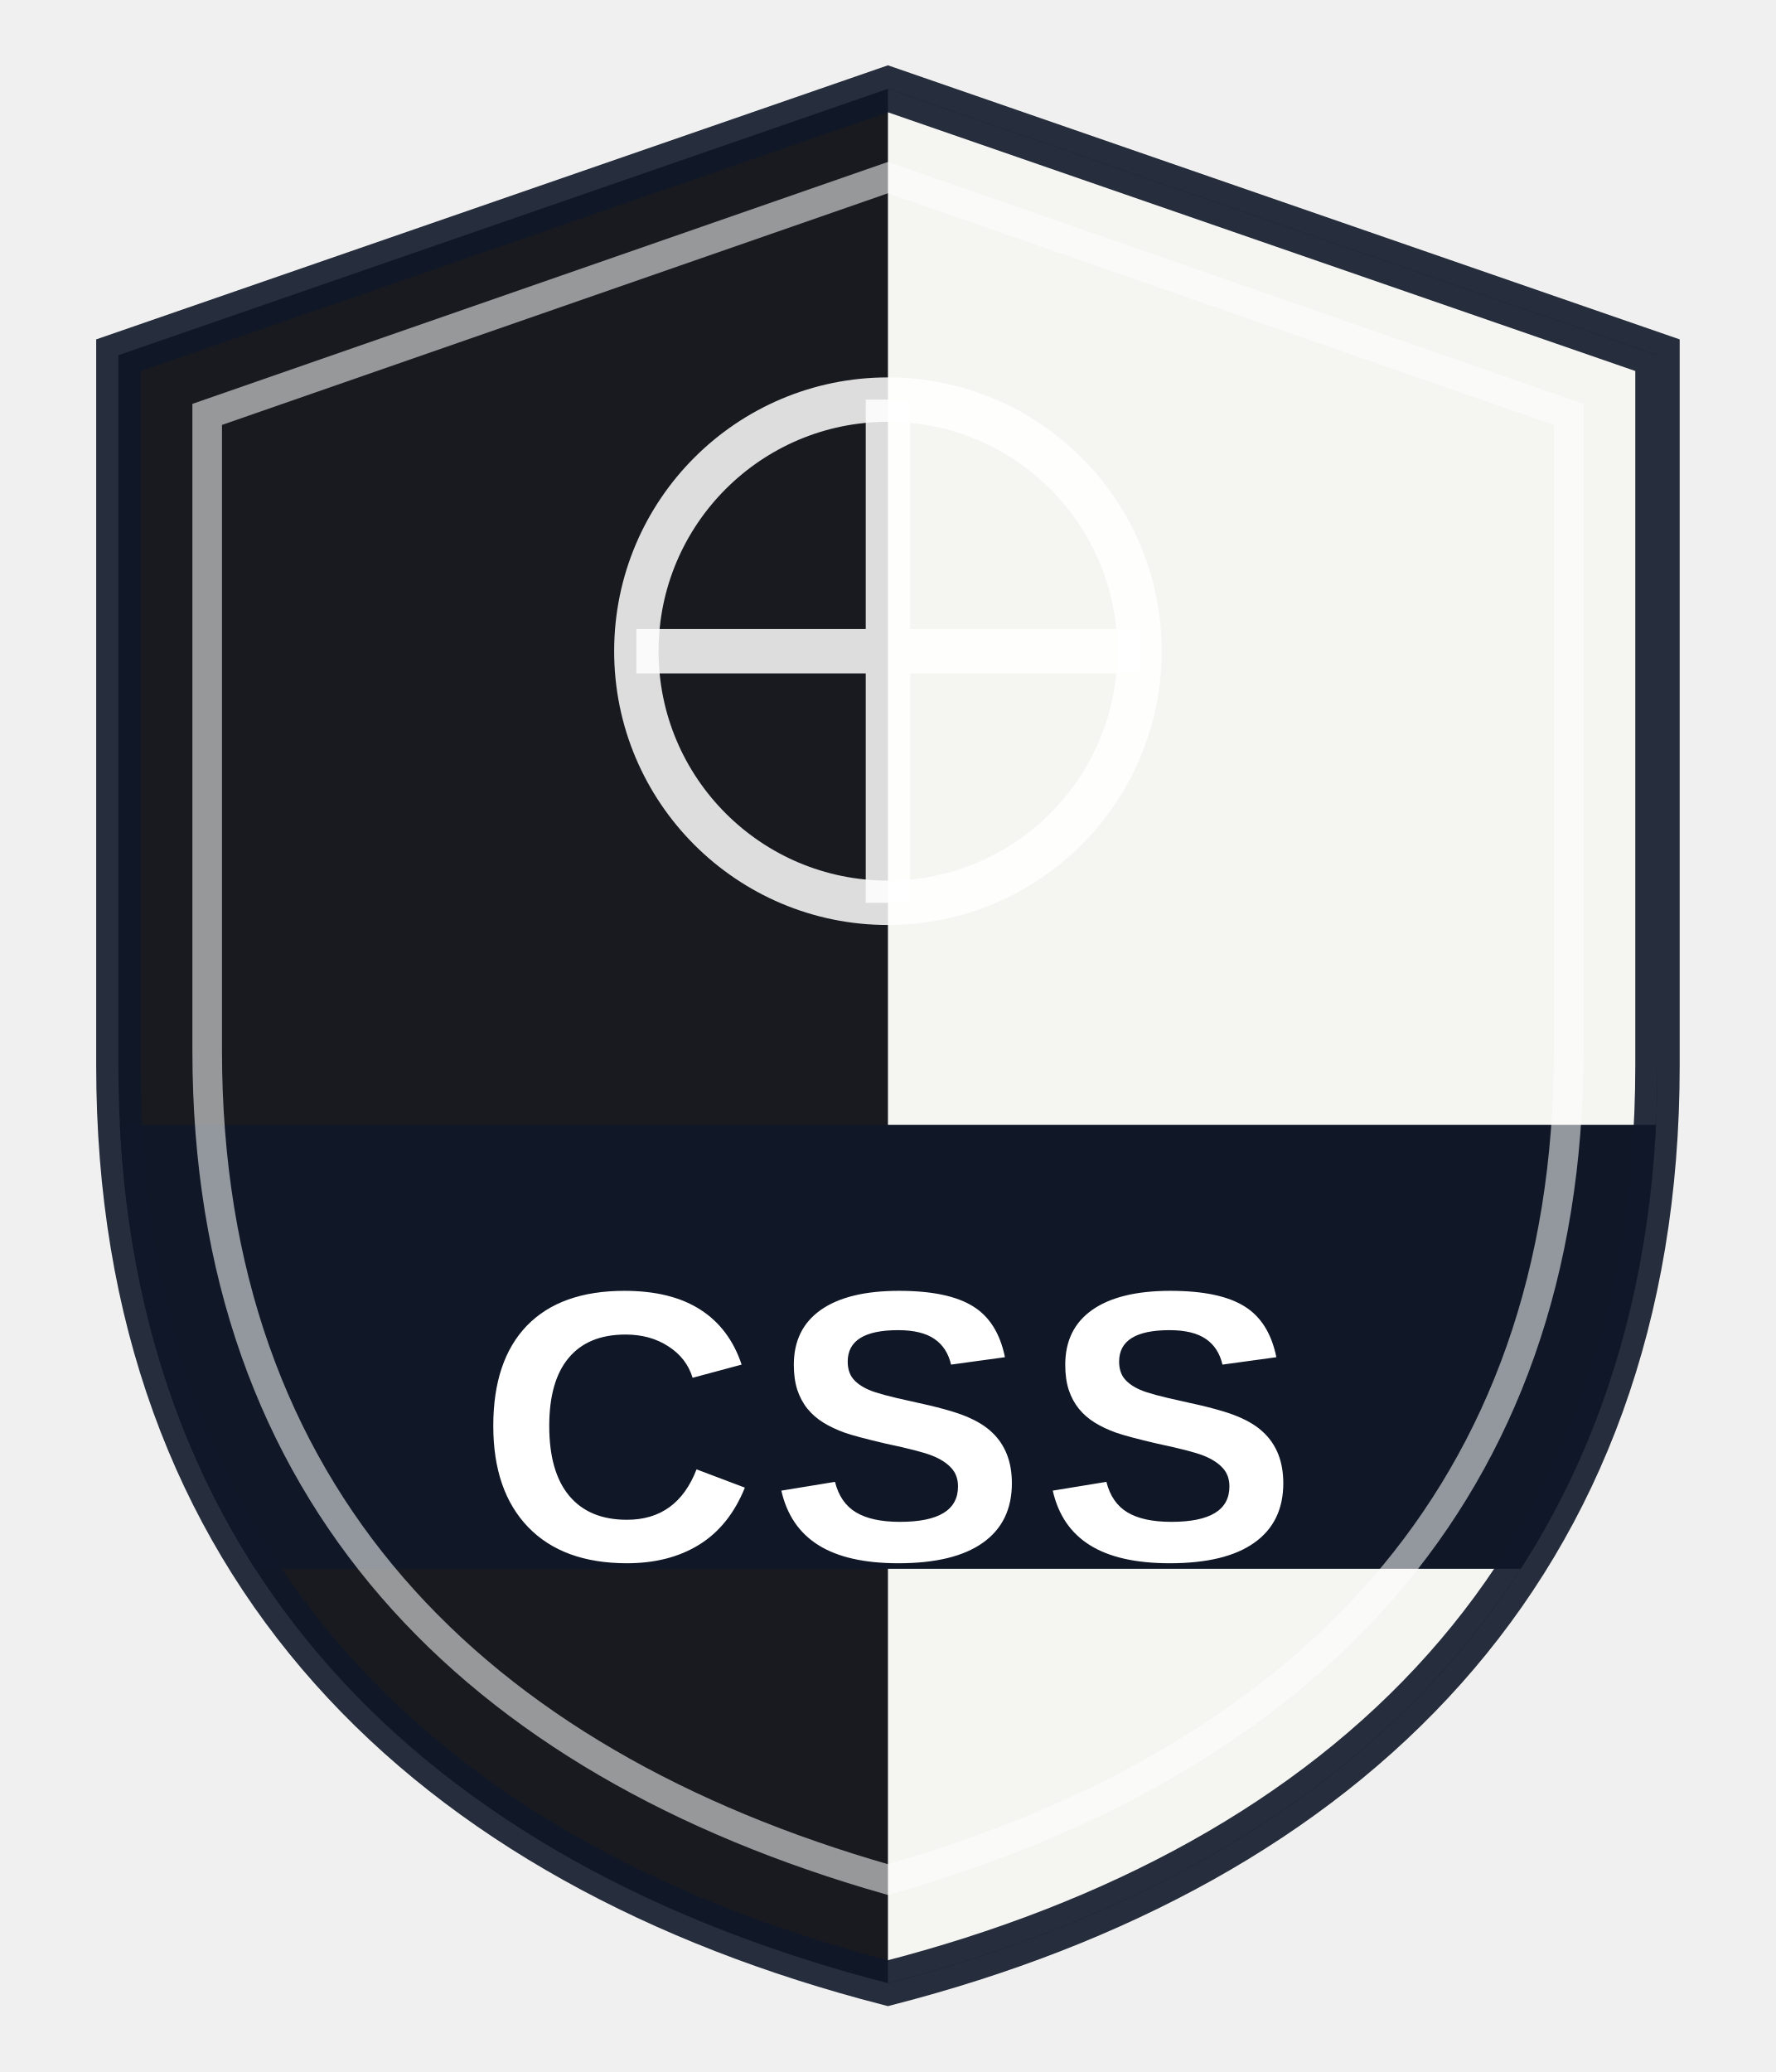
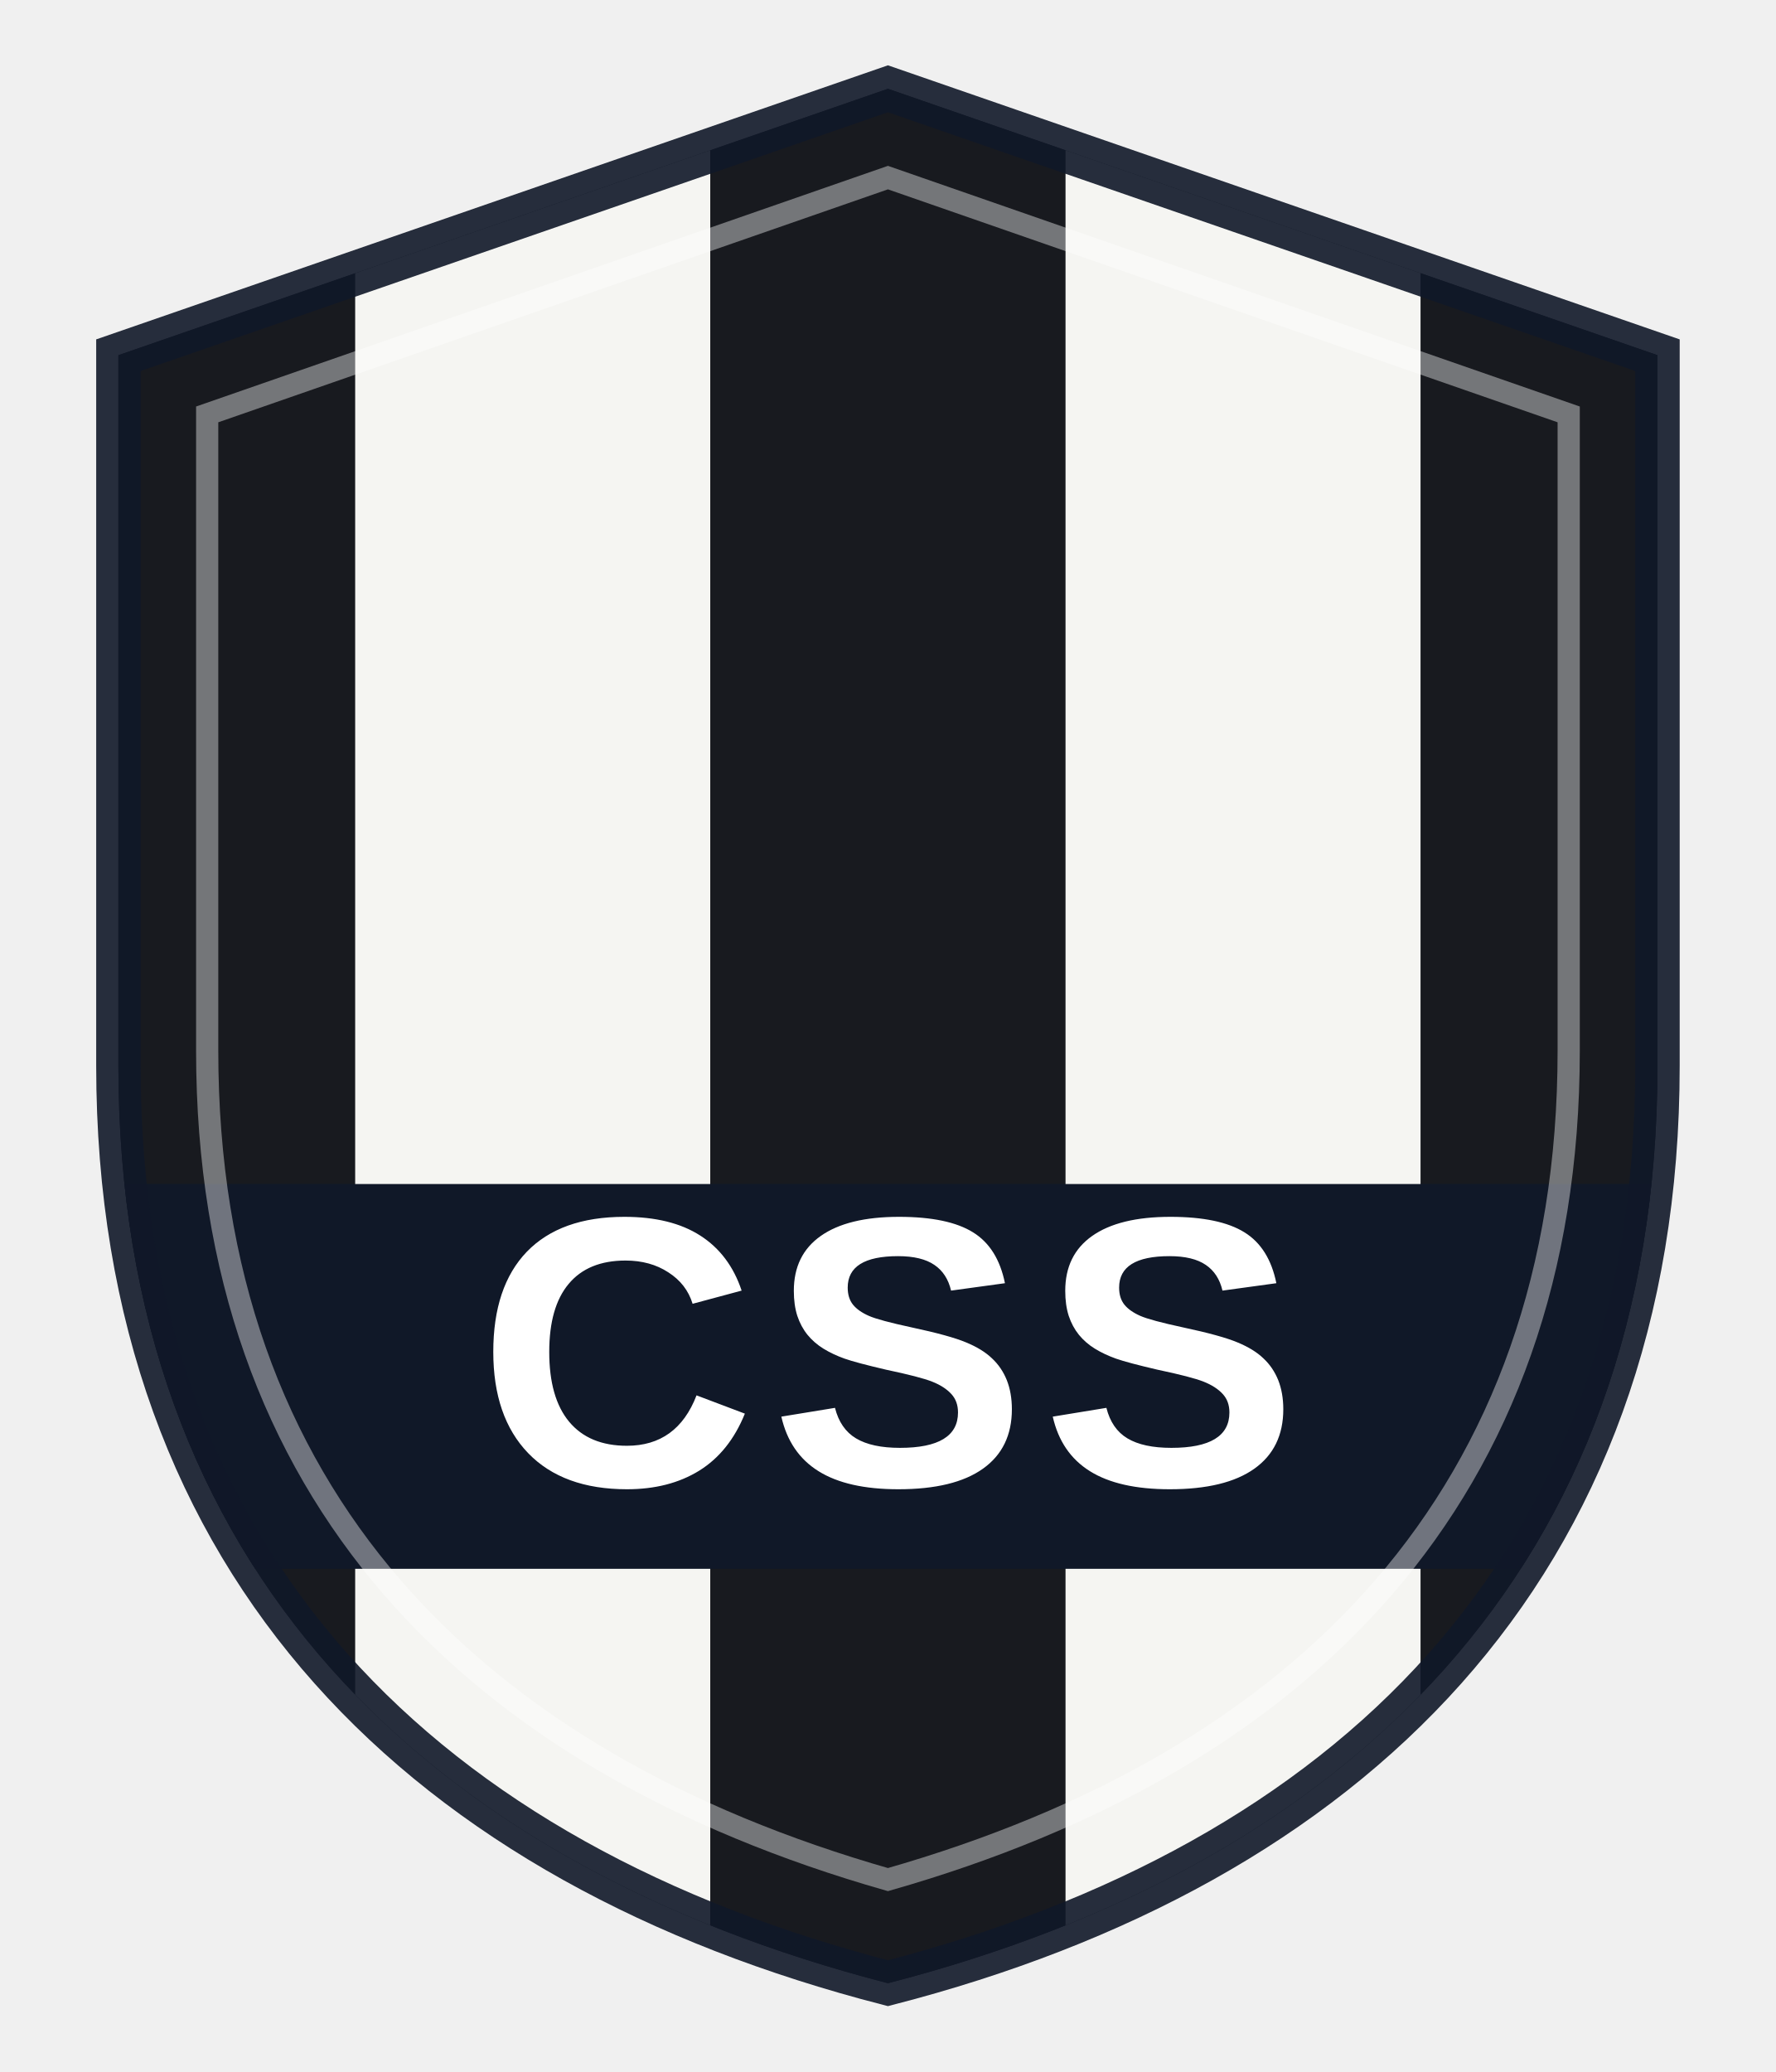
<svg xmlns="http://www.w3.org/2000/svg" viewBox="0 0 120 140">
  <defs>
    <clipPath id="shield">
      <path d="M60 6 L112 24 V72 C112 106 91 126 60 134 C29 126 8 106 8 72 V24 Z" />
    </clipPath>
  </defs>
  <path d="M60 6 L112 24 V72 C112 106 91 126 60 134 C29 126 8 106 8 72 V24 Z" fill="#181a1f" />
  <g clip-path="url(#shield)">
-     <rect x="60" y="0" width="60" height="140" fill="#f5f5f2" />
-     <rect x="0" y="76" width="120" height="30" fill="#101828" />
-     <circle cx="60" cy="44" r="17" fill="none" stroke="rgba(255,255,255,0.85)" stroke-width="3" />
-     <path d="M60 27 v34 M43 44 h34" stroke="rgba(255,255,255,0.85)" stroke-width="3" />
+     <rect x="0" y="0" width="24" height="140" fill="#181a1f" />
+     <rect x="24" y="0" width="24" height="140" fill="#f5f5f2" />
+     <rect x="48" y="0" width="24" height="140" fill="#181a1f" />
+     <rect x="72" y="0" width="24" height="140" fill="#f5f5f2" />
+     <rect x="96" y="0" width="24" height="140" fill="#181a1f" />
+     <rect x="0" y="80" width="120" height="26" fill="#101828" />
  </g>
-   <text x="60" y="98" text-anchor="middle" dominant-baseline="middle" font-family="Arial, Helvetica, sans-serif" font-weight="bold" font-size="26" fill="#ffffff" letter-spacing="1">CSS</text>
+   <text x="60" y="93" text-anchor="middle" dominant-baseline="middle" font-family="Arial, Helvetica, sans-serif" font-weight="bold" font-size="26" fill="#ffffff" letter-spacing="1">CSS</text>
  <path d="M60 6 L112 24 V72 C112 106 91 126 60 134 C29 126 8 106 8 72 V24 Z" fill="none" stroke="rgba(16,24,40,0.9)" stroke-width="3" />
-   <path d="M60 12 L106 28 V71 C106 101 88 119 60 127 C32 119 14 101 14 71 V28 Z" fill="none" stroke="rgba(255,255,255,0.55)" stroke-width="2" />
+   <path d="M60 12 L106 28 V71 C106 101 88 119 60 127 C32 119 14 101 14 71 V28 Z" fill="none" stroke="rgba(255,255,255,0.4)" stroke-width="1.5" />
</svg>
